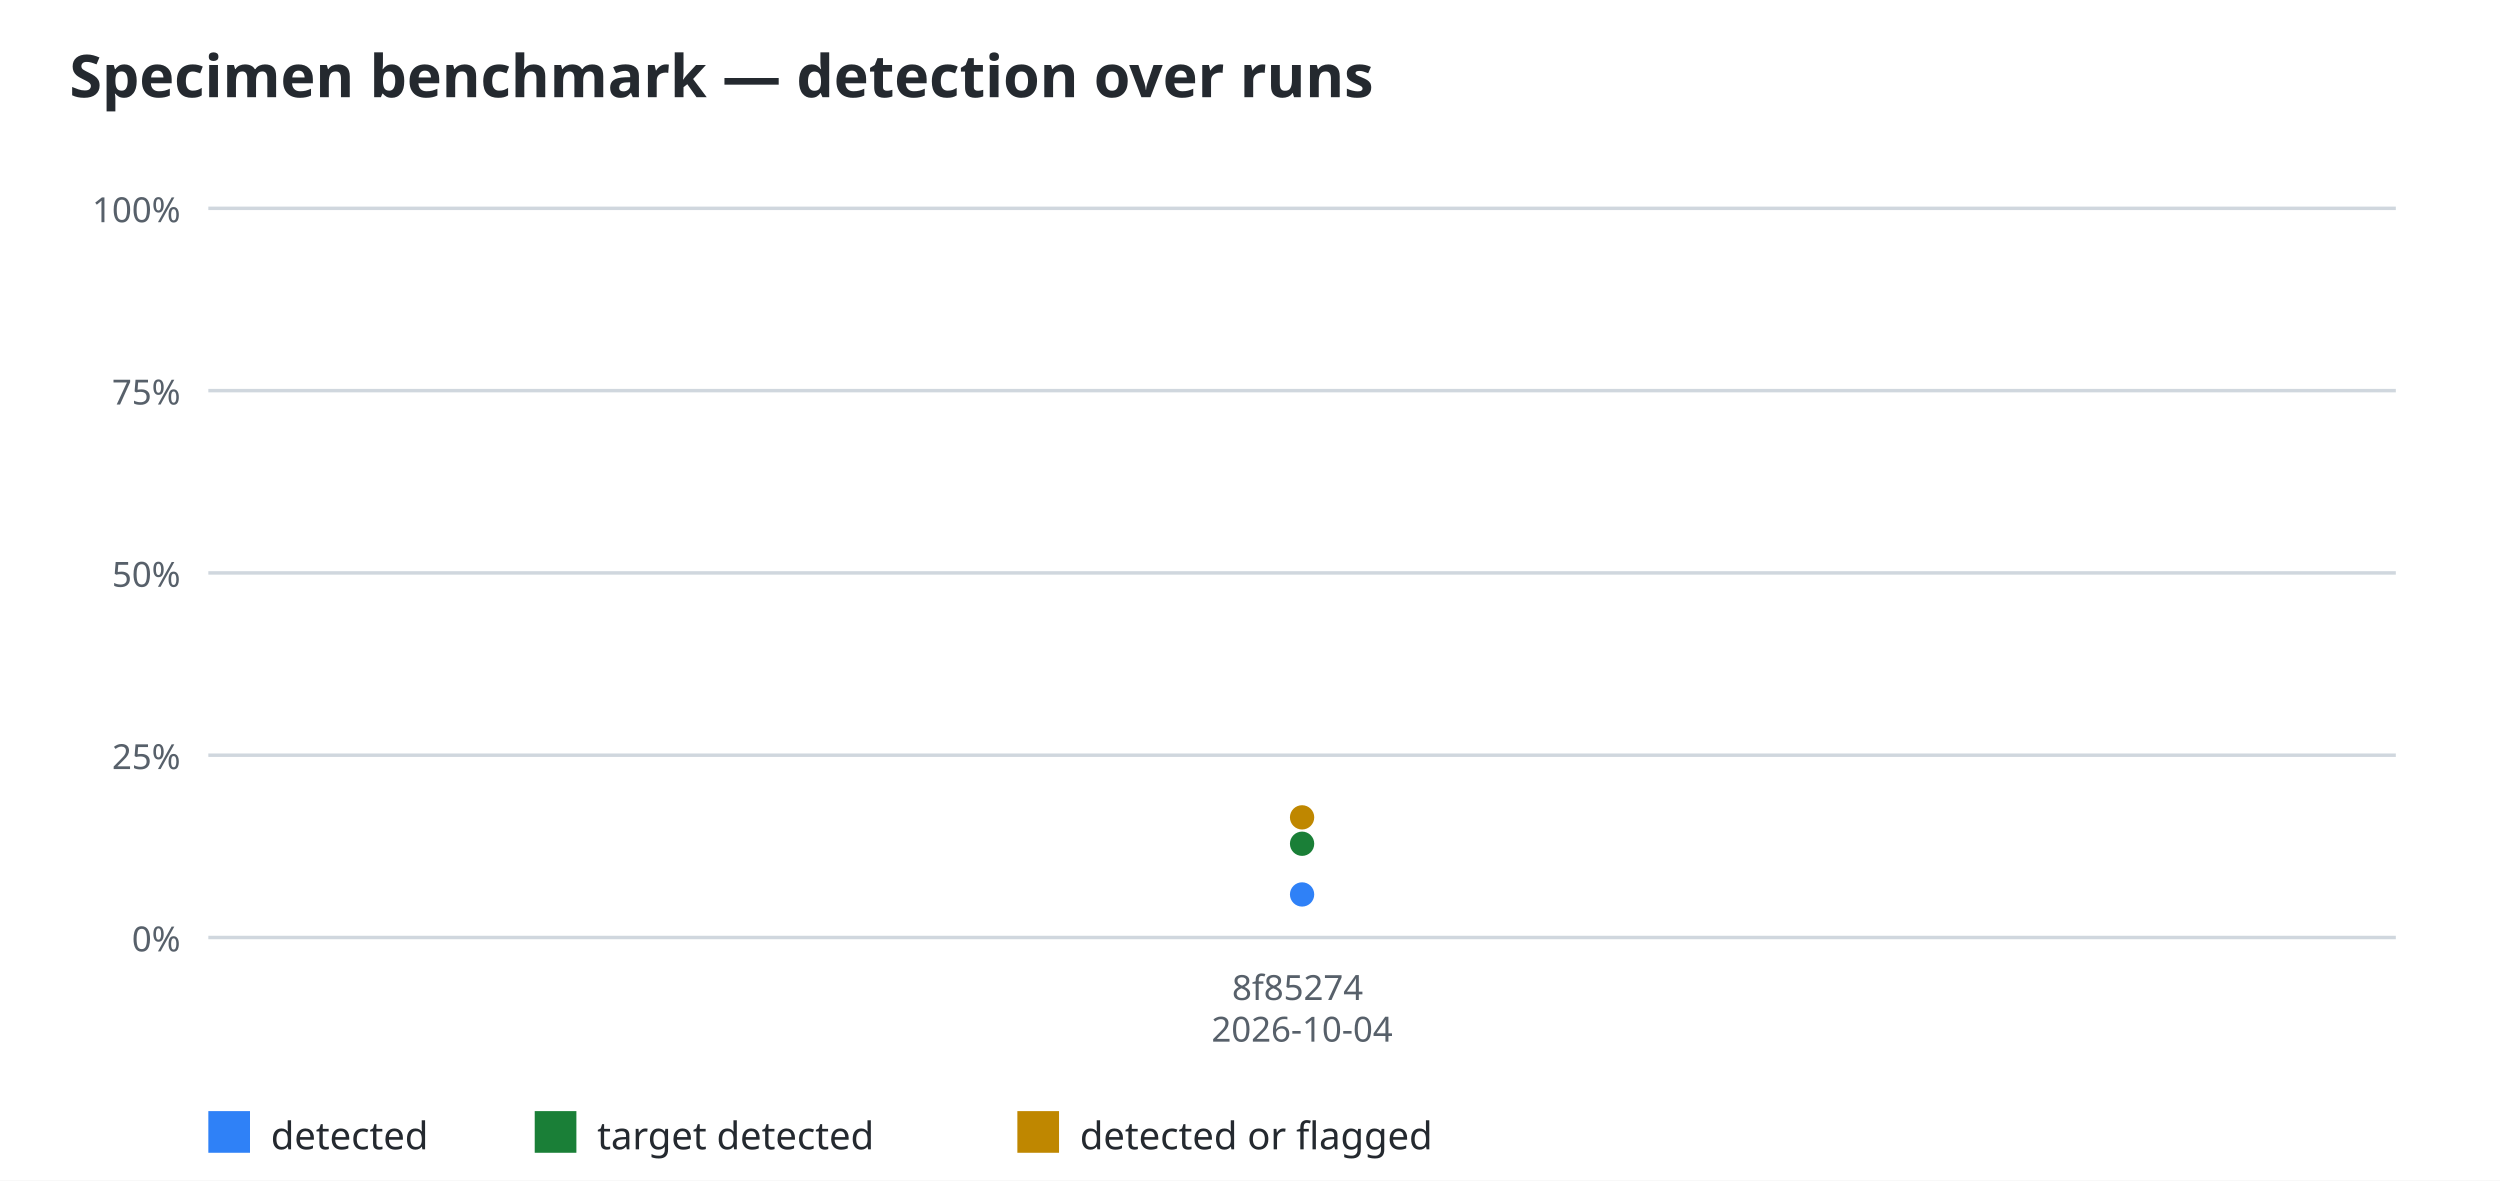
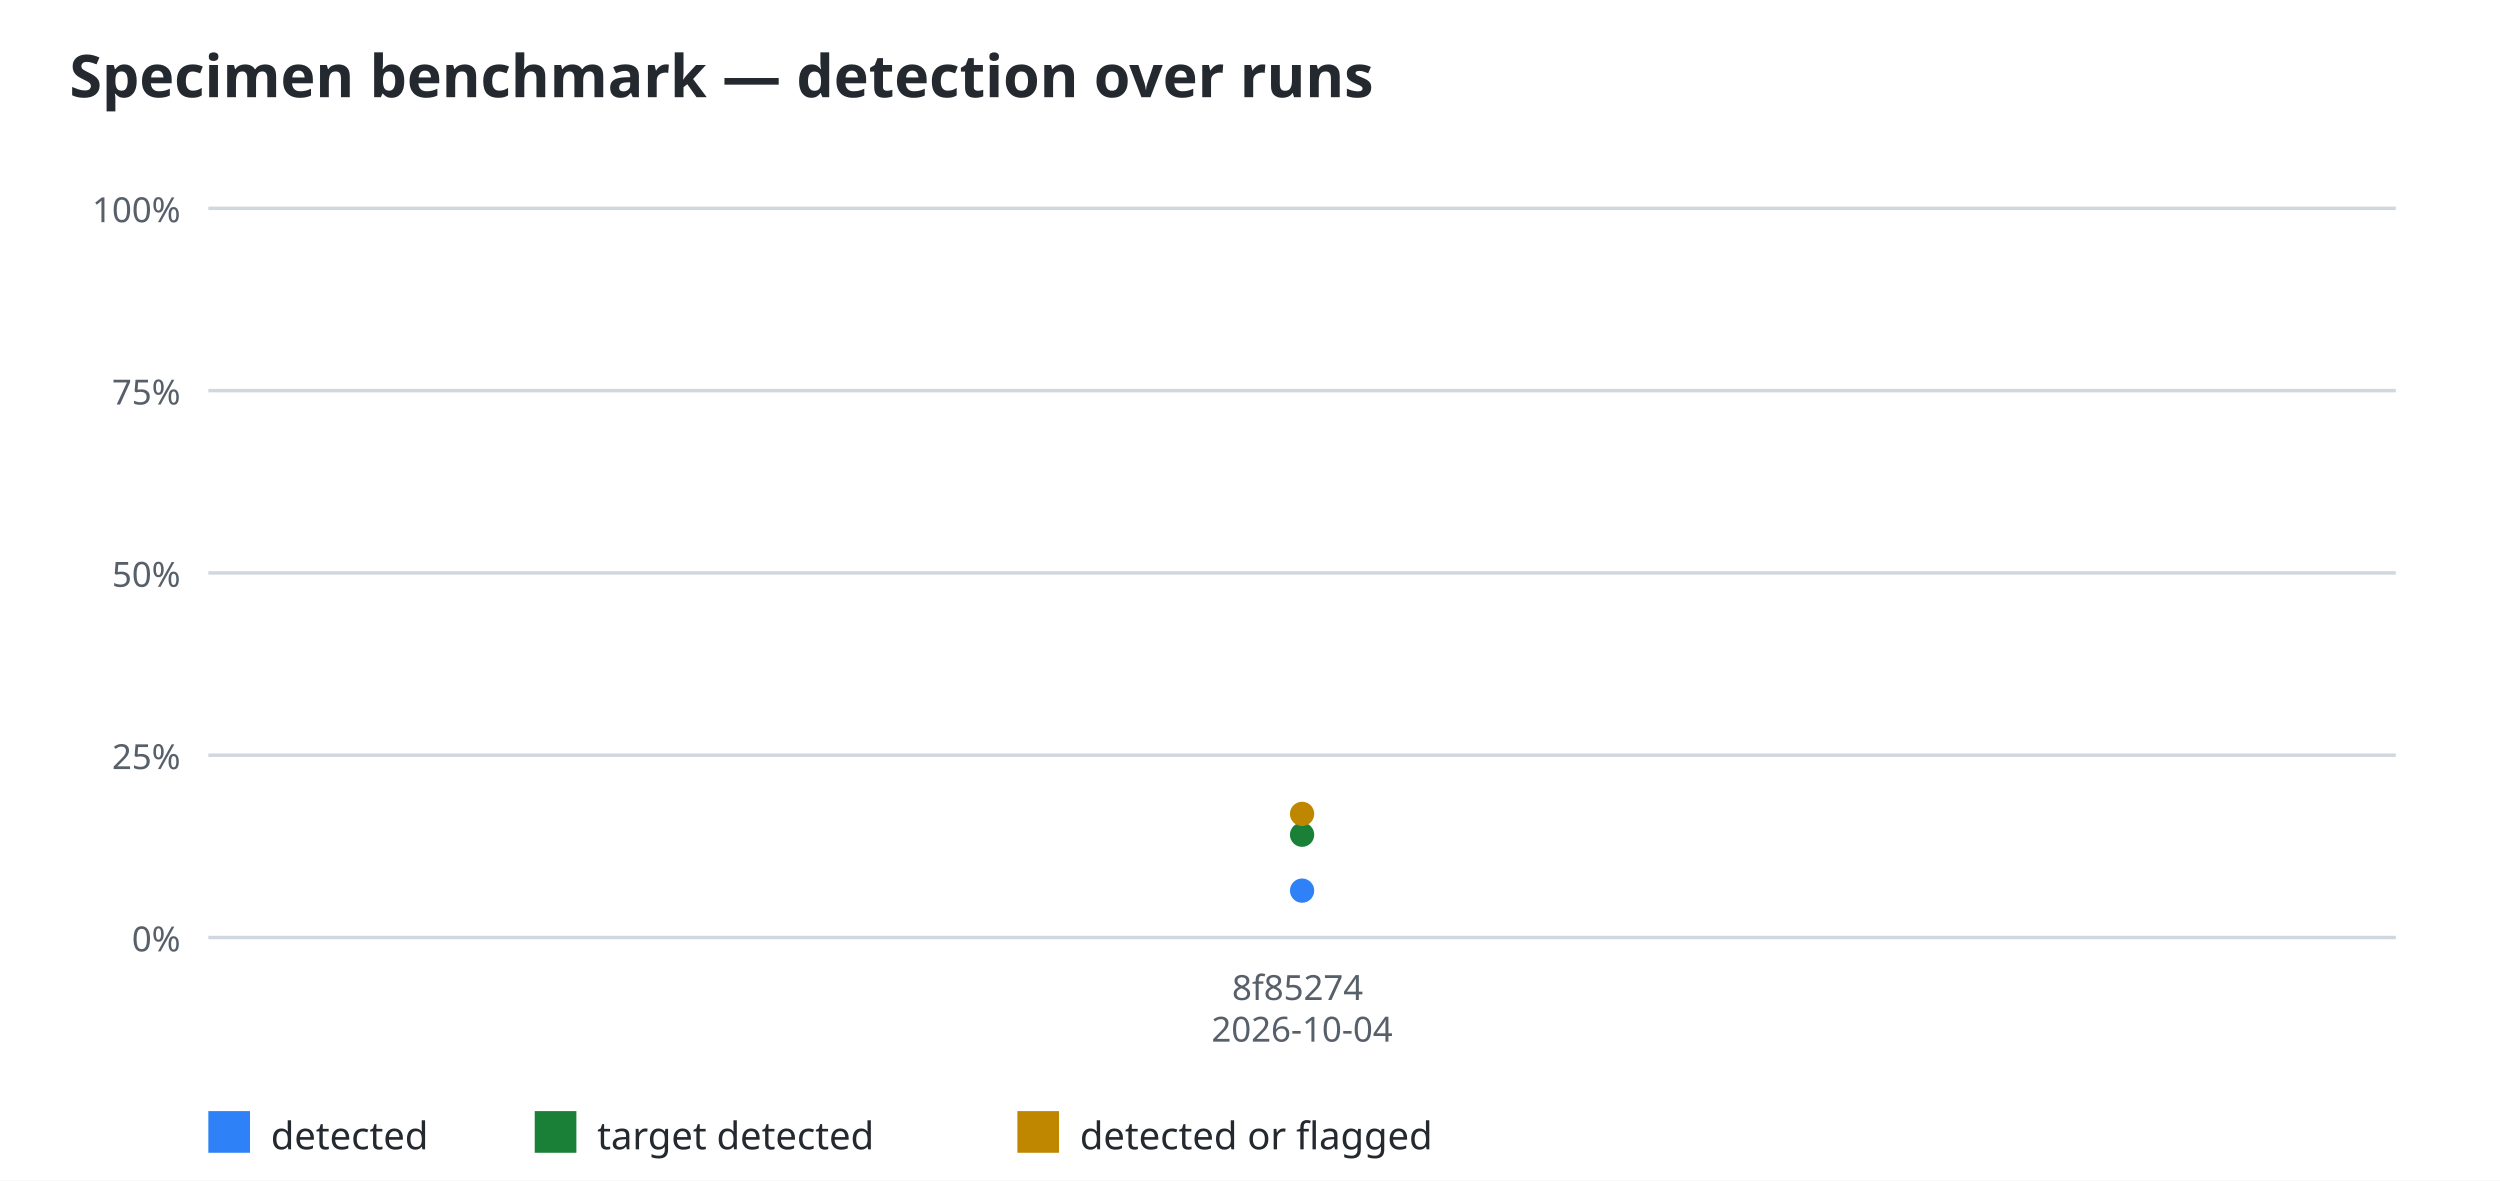
<svg xmlns="http://www.w3.org/2000/svg" viewBox="0 0 720 340" font-family="sans-serif">
  <rect width="720" height="340" fill="white" />
  <text x="20" y="28" font-size="17" font-weight="bold" fill="#24292f">Specimen benchmark — detection over runs</text>
  <line x1="60" y1="270.0" x2="690" y2="270.0" stroke="#d0d7de" stroke-width="1" />
  <text x="52" y="274.0" font-size="10" fill="#57606a" text-anchor="end">0%</text>
  <line x1="60" y1="217.5" x2="690" y2="217.5" stroke="#d0d7de" stroke-width="1" />
  <text x="52" y="221.5" font-size="10" fill="#57606a" text-anchor="end">25%</text>
  <line x1="60" y1="165.0" x2="690" y2="165.0" stroke="#d0d7de" stroke-width="1" />
  <text x="52" y="169.0" font-size="10" fill="#57606a" text-anchor="end">50%</text>
  <line x1="60" y1="112.5" x2="690" y2="112.5" stroke="#d0d7de" stroke-width="1" />
  <text x="52" y="116.5" font-size="10" fill="#57606a" text-anchor="end">75%</text>
  <line x1="60" y1="60.0" x2="690" y2="60.0" stroke="#d0d7de" stroke-width="1" />
  <text x="52" y="64.0" font-size="10" fill="#57606a" text-anchor="end">100%</text>
-   <circle cx="375.0" cy="257.6" r="3.5" fill="#2f81f7" />
-   <circle cx="375.0" cy="243.0" r="3.5" fill="#1a7f37" />
-   <circle cx="375.0" cy="235.4" r="3.5" fill="#bf8700" />
+   <circle cx="375.0" cy="256.5" r="3.5" fill="#2f81f7" />
+   <circle cx="375.0" cy="240.4" r="3.5" fill="#1a7f37" />
+   <circle cx="375.0" cy="234.4" r="3.5" fill="#bf8700" />
  <text x="375.0" y="288" font-size="10" fill="#57606a" text-anchor="middle">
    <tspan x="375.0" dy="0">8f85274</tspan>
    <tspan x="375.0" dy="12">2026-10-04</tspan>
  </text>
  <rect x="60" y="320" width="12" height="12" fill="#2f81f7" />
  <text x="78" y="331" font-size="11" fill="#24292f">detected</text>
  <rect x="154" y="320" width="12" height="12" fill="#1a7f37" />
  <text x="172" y="331" font-size="11" fill="#24292f">target detected</text>
  <rect x="293" y="320" width="12" height="12" fill="#bf8700" />
  <text x="311" y="331" font-size="11" fill="#24292f">detected or flagged</text>
</svg>
